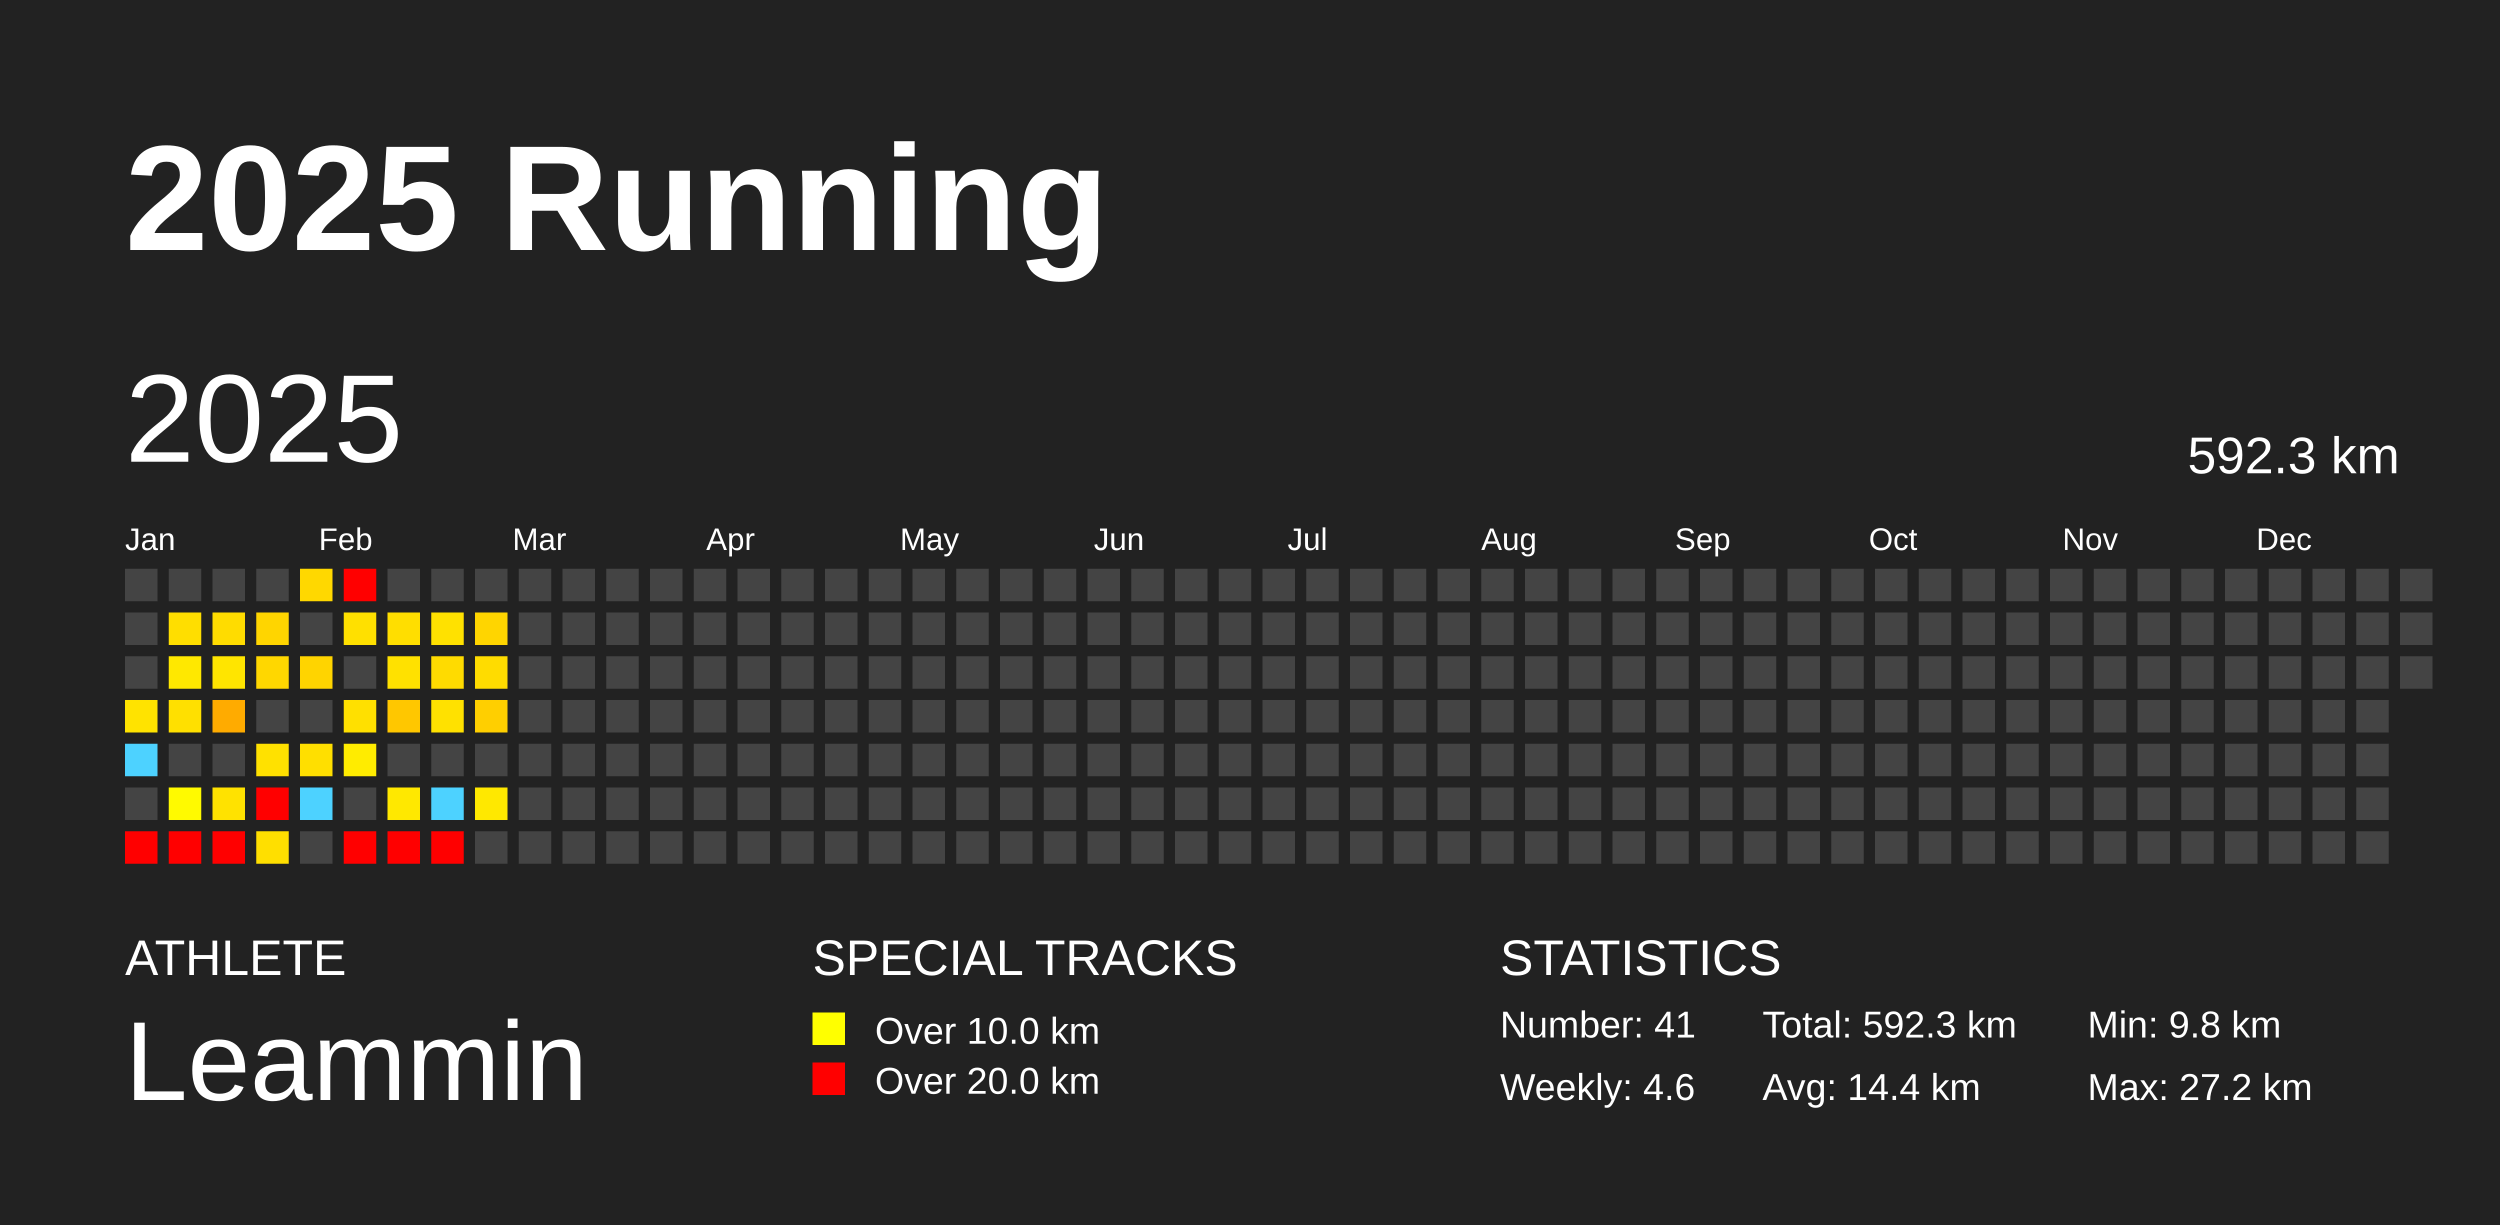
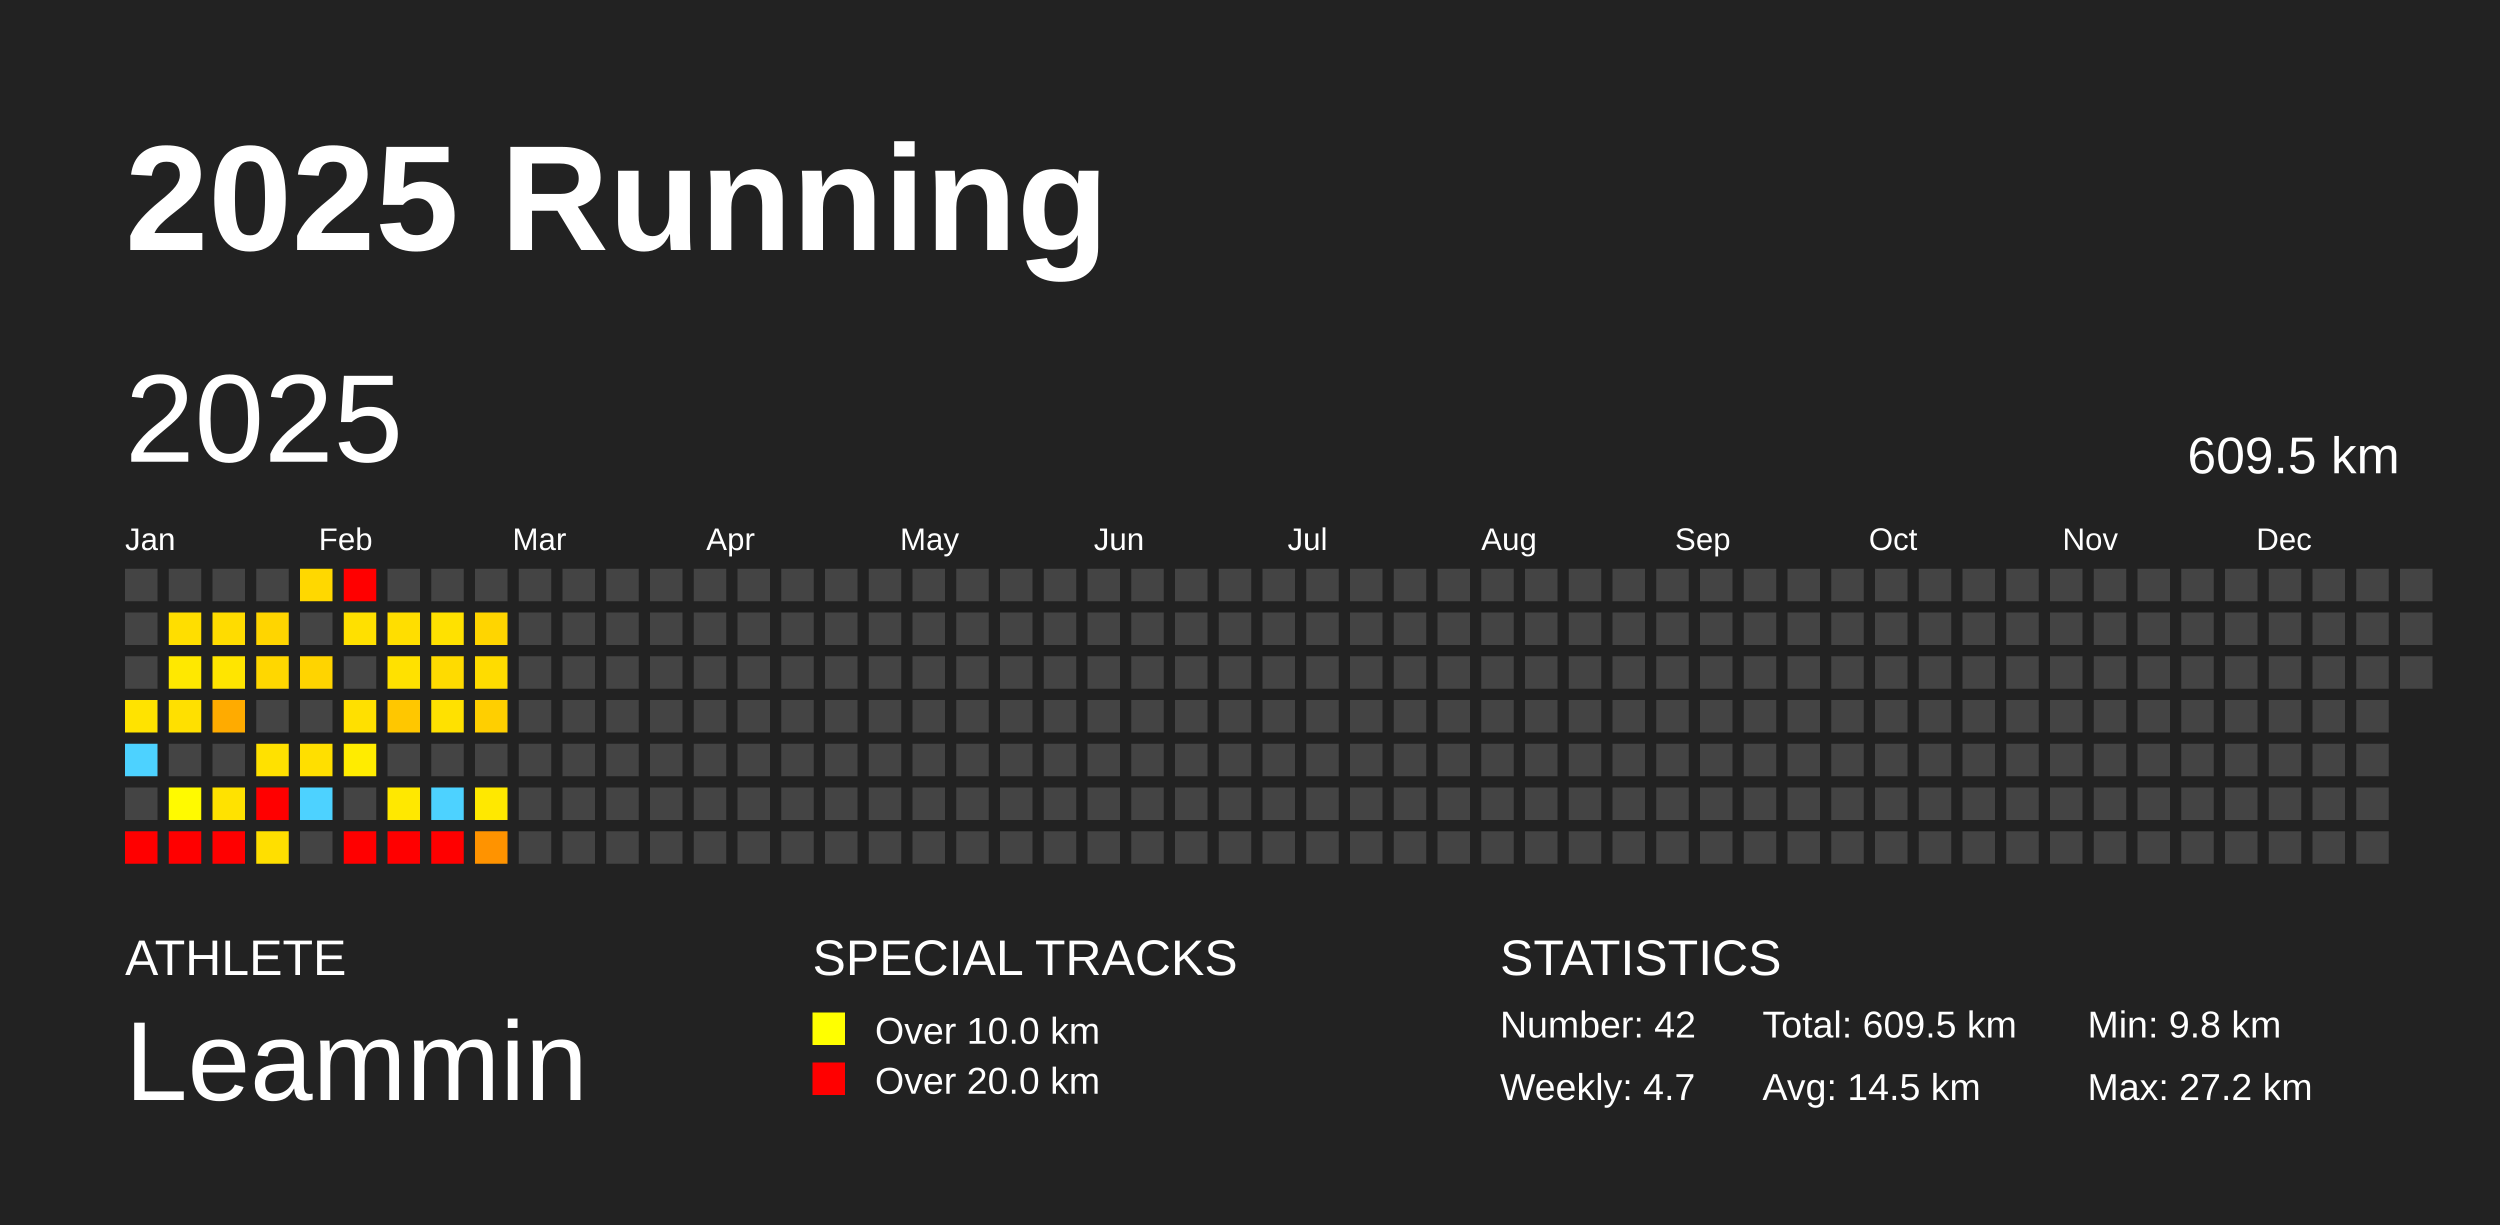
<svg xmlns="http://www.w3.org/2000/svg" baseProfile="full" height="98mm" version="1.1" viewBox="0,0,200,98" width="200mm">
  <defs />
  <rect fill="#222222" height="98" width="200" x="0" y="0" />
  <text fill="#FFFFFF" style="font-size:12px; font-family:Arial; font-weight:bold;" x="10" y="20">2025 Running</text>
  <text fill="#FFFFFF" style="font-size:4px; font-family:Arial" x="10" y="78">ATHLETE</text>
  <text fill="#FFFFFF" style="font-size:9px; font-family:Arial" x="10" y="88">Leammin</text>
  <text fill="#FFFFFF" style="font-size:4px; font-family:Arial" x="65" y="78">SPECIAL TRACKS</text>
  <rect fill="yellow" height="2.6" width="2.6" x="65" y="81" />
  <text fill="#FFFFFF" style="font-size:3px; font-family:Arial" x="70" y="83.5">Over 10.0 km</text>
  <rect fill="red" height="2.6" width="2.6" x="65" y="85" />
  <text fill="#FFFFFF" style="font-size:3px; font-family:Arial" x="70" y="87.5">Over 20.0 km</text>
  <text fill="#FFFFFF" style="font-size:4px; font-family:Arial" x="120" y="78">STATISTICS</text>
-   <text fill="#FFFFFF" style="font-size:3px; font-family:Arial" x="120" y="83">Number: 41</text>
-   <text fill="#FFFFFF" style="font-size:3px; font-family:Arial" x="120" y="88">Weekly: 4.6</text>
-   <text fill="#FFFFFF" style="font-size:3px; font-family:Arial" x="141" y="83">Total: 592.3 km</text>
-   <text fill="#FFFFFF" style="font-size:3px; font-family:Arial" x="141" y="88">Avg: 14.4 km</text>
+   <text fill="#FFFFFF" style="font-size:3px; font-family:Arial" x="120" y="83">Number: 42</text>
+   <text fill="#FFFFFF" style="font-size:3px; font-family:Arial" x="120" y="88">Weekly: 4.7</text>
+   <text fill="#FFFFFF" style="font-size:3px; font-family:Arial" x="141" y="83">Total: 609.5 km</text>
+   <text fill="#FFFFFF" style="font-size:3px; font-family:Arial" x="141" y="88">Avg: 14.5 km</text>
  <text fill="#FFFFFF" style="font-size:3px; font-family:Arial" x="167" y="83">Min: 9.8 km</text>
  <text fill="#FFFFFF" style="font-size:3px; font-family:Arial" x="167" y="88">Max: 27.2 km</text>
  <text dominant-baseline="hanging" fill="#FFFFFF" style="font-size:10.0px; font-family:Arial;" x="10" y="30">2025</text>
-   <text dominant-baseline="hanging" fill="#FFFFFF" style="font-size:4.125px; font-family:Arial;" x="175" y="35">592.3 km</text>
+   <text dominant-baseline="hanging" fill="#FFFFFF" style="font-size:4.125px; font-family:Arial;" x="175" y="35">609.5 km</text>
  <text fill="#FFFFFF" style="font-size:2.5px; font-family:Arial" x="10.0" y="44">Jan</text>
  <text fill="#FFFFFF" style="font-size:2.5px; font-family:Arial" x="25.5" y="44">Feb</text>
  <text fill="#FFFFFF" style="font-size:2.5px; font-family:Arial" x="41.0" y="44">Mar</text>
  <text fill="#FFFFFF" style="font-size:2.5px; font-family:Arial" x="56.5" y="44">Apr</text>
  <text fill="#FFFFFF" style="font-size:2.5px; font-family:Arial" x="72.0" y="44">May</text>
  <text fill="#FFFFFF" style="font-size:2.5px; font-family:Arial" x="87.5" y="44">Jun</text>
  <text fill="#FFFFFF" style="font-size:2.5px; font-family:Arial" x="103.0" y="44">Jul</text>
  <text fill="#FFFFFF" style="font-size:2.5px; font-family:Arial" x="118.5" y="44">Aug</text>
  <text fill="#FFFFFF" style="font-size:2.5px; font-family:Arial" x="134.0" y="44">Sep</text>
  <text fill="#FFFFFF" style="font-size:2.5px; font-family:Arial" x="149.5" y="44">Oct</text>
  <text fill="#FFFFFF" style="font-size:2.5px; font-family:Arial" x="165.0" y="44">Nov</text>
  <text fill="#FFFFFF" style="font-size:2.5px; font-family:Arial" x="180.5" y="44">Dec</text>
  <rect fill="#444444" height="2.6" width="2.6" x="10.0" y="45.5" />
  <rect fill="#444444" height="2.6" width="2.6" x="10.0" y="49.0" />
  <rect fill="#444444" height="2.6" width="2.6" x="10.0" y="52.5" />
  <rect fill="#ffe300" height="2.6" width="2.6" x="10.0" y="56.0" />
  <rect fill="#4dd2ff" height="2.6" width="2.6" x="10.0" y="59.5" />
  <rect fill="#444444" height="2.6" width="2.6" x="10.0" y="63.0" />
  <rect fill="red" height="2.6" width="2.6" x="10.0" y="66.5" />
  <rect fill="#444444" height="2.6" width="2.6" x="13.5" y="45.5" />
  <rect fill="#ffde00" height="2.6" width="2.6" x="13.5" y="49.0" />
  <rect fill="#ffe800" height="2.6" width="2.6" x="13.5" y="52.5" />
  <rect fill="#ffe000" height="2.6" width="2.6" x="13.5" y="56.0" />
  <rect fill="#444444" height="2.6" width="2.6" x="13.5" y="59.5" />
  <rect fill="#fffa00" height="2.6" width="2.6" x="13.5" y="63.0" />
  <rect fill="red" height="2.6" width="2.6" x="13.5" y="66.5" />
  <rect fill="#444444" height="2.6" width="2.6" x="17.0" y="45.5" />
  <rect fill="#ffdc00" height="2.6" width="2.6" x="17.0" y="49.0" />
  <rect fill="#ffe500" height="2.6" width="2.6" x="17.0" y="52.5" />
  <rect fill="#ffab00" height="2.6" width="2.6" x="17.0" y="56.0" />
  <rect fill="#444444" height="2.6" width="2.6" x="17.0" y="59.5" />
  <rect fill="#ffe200" height="2.6" width="2.6" x="17.0" y="63.0" />
  <rect fill="red" height="2.6" width="2.6" x="17.0" y="66.5" />
  <rect fill="#444444" height="2.6" width="2.6" x="20.5" y="45.5" />
  <rect fill="#ffd500" height="2.6" width="2.6" x="20.5" y="49.0" />
  <rect fill="#ffd700" height="2.6" width="2.6" x="20.5" y="52.5" />
  <rect fill="#444444" height="2.6" width="2.6" x="20.5" y="56.0" />
  <rect fill="#ffe100" height="2.6" width="2.6" x="20.5" y="59.5" />
  <rect fill="red" height="2.6" width="2.6" x="20.5" y="63.0" />
  <rect fill="#ffdf00" height="2.6" width="2.6" x="20.5" y="66.5" />
  <rect fill="#ffd800" height="2.6" width="2.6" x="24.0" y="45.5" />
  <rect fill="#444444" height="2.6" width="2.6" x="24.0" y="49.0" />
  <rect fill="#ffd400" height="2.6" width="2.6" x="24.0" y="52.5" />
  <rect fill="#444444" height="2.6" width="2.6" x="24.0" y="56.0" />
  <rect fill="#ffdf00" height="2.6" width="2.6" x="24.0" y="59.5" />
  <rect fill="#4dd2ff" height="2.6" width="2.6" x="24.0" y="63.0" />
  <rect fill="#444444" height="2.6" width="2.6" x="24.0" y="66.5" />
  <rect fill="red" height="2.6" width="2.6" x="27.5" y="45.5" />
  <rect fill="#ffe000" height="2.6" width="2.6" x="27.5" y="49.0" />
  <rect fill="#444444" height="2.6" width="2.6" x="27.5" y="52.5" />
  <rect fill="#ffe000" height="2.6" width="2.6" x="27.5" y="56.0" />
  <rect fill="#ffec00" height="2.6" width="2.6" x="27.5" y="59.5" />
  <rect fill="#444444" height="2.6" width="2.6" x="27.5" y="63.0" />
  <rect fill="red" height="2.6" width="2.6" x="27.5" y="66.5" />
  <rect fill="#444444" height="2.6" width="2.6" x="31.0" y="45.5" />
  <rect fill="#ffde00" height="2.6" width="2.6" x="31.0" y="49.0" />
  <rect fill="#ffe100" height="2.6" width="2.6" x="31.0" y="52.5" />
  <rect fill="#ffc700" height="2.6" width="2.6" x="31.0" y="56.0" />
  <rect fill="#444444" height="2.6" width="2.6" x="31.0" y="59.5" />
  <rect fill="#ffe800" height="2.6" width="2.6" x="31.0" y="63.0" />
  <rect fill="red" height="2.6" width="2.6" x="31.0" y="66.5" />
  <rect fill="#444444" height="2.6" width="2.6" x="34.5" y="45.5" />
  <rect fill="#ffe100" height="2.6" width="2.6" x="34.5" y="49.0" />
  <rect fill="#ffdb00" height="2.6" width="2.6" x="34.5" y="52.5" />
  <rect fill="#ffe100" height="2.6" width="2.6" x="34.5" y="56.0" />
  <rect fill="#444444" height="2.6" width="2.6" x="34.5" y="59.5" />
  <rect fill="#4dd2ff" height="2.6" width="2.6" x="34.5" y="63.0" />
  <rect fill="red" height="2.6" width="2.6" x="34.5" y="66.5" />
  <rect fill="#444444" height="2.6" width="2.6" x="38.0" y="45.5" />
  <rect fill="#ffd500" height="2.6" width="2.6" x="38.0" y="49.0" />
  <rect fill="#ffdc00" height="2.6" width="2.6" x="38.0" y="52.5" />
  <rect fill="#ffcf00" height="2.6" width="2.6" x="38.0" y="56.0" />
  <rect fill="#444444" height="2.6" width="2.6" x="38.0" y="59.5" />
  <rect fill="#ffe800" height="2.6" width="2.6" x="38.0" y="63.0" />
-   <rect fill="#444444" height="2.6" width="2.6" x="38.0" y="66.5" />
+   <rect fill="#ff9300" height="2.6" width="2.6" x="38.0" y="66.5" />
  <rect fill="#444444" height="2.6" width="2.6" x="41.5" y="45.5" />
  <rect fill="#444444" height="2.6" width="2.6" x="41.5" y="49.0" />
  <rect fill="#444444" height="2.6" width="2.6" x="41.5" y="52.5" />
  <rect fill="#444444" height="2.6" width="2.6" x="41.5" y="56.0" />
  <rect fill="#444444" height="2.6" width="2.6" x="41.5" y="59.5" />
  <rect fill="#444444" height="2.6" width="2.6" x="41.5" y="63.0" />
  <rect fill="#444444" height="2.6" width="2.6" x="41.5" y="66.5" />
  <rect fill="#444444" height="2.6" width="2.6" x="45.0" y="45.5" />
  <rect fill="#444444" height="2.6" width="2.6" x="45.0" y="49.0" />
  <rect fill="#444444" height="2.6" width="2.6" x="45.0" y="52.5" />
  <rect fill="#444444" height="2.6" width="2.6" x="45.0" y="56.0" />
  <rect fill="#444444" height="2.6" width="2.6" x="45.0" y="59.5" />
  <rect fill="#444444" height="2.6" width="2.6" x="45.0" y="63.0" />
  <rect fill="#444444" height="2.6" width="2.6" x="45.0" y="66.5" />
  <rect fill="#444444" height="2.6" width="2.6" x="48.5" y="45.5" />
  <rect fill="#444444" height="2.6" width="2.6" x="48.5" y="49.0" />
  <rect fill="#444444" height="2.6" width="2.6" x="48.5" y="52.5" />
  <rect fill="#444444" height="2.6" width="2.6" x="48.5" y="56.0" />
  <rect fill="#444444" height="2.6" width="2.6" x="48.5" y="59.5" />
  <rect fill="#444444" height="2.6" width="2.6" x="48.5" y="63.0" />
  <rect fill="#444444" height="2.6" width="2.6" x="48.5" y="66.5" />
  <rect fill="#444444" height="2.6" width="2.6" x="52.0" y="45.5" />
  <rect fill="#444444" height="2.6" width="2.6" x="52.0" y="49.0" />
  <rect fill="#444444" height="2.6" width="2.6" x="52.0" y="52.5" />
  <rect fill="#444444" height="2.6" width="2.6" x="52.0" y="56.0" />
  <rect fill="#444444" height="2.6" width="2.6" x="52.0" y="59.5" />
  <rect fill="#444444" height="2.6" width="2.6" x="52.0" y="63.0" />
  <rect fill="#444444" height="2.6" width="2.6" x="52.0" y="66.5" />
  <rect fill="#444444" height="2.6" width="2.6" x="55.5" y="45.5" />
  <rect fill="#444444" height="2.6" width="2.6" x="55.5" y="49.0" />
  <rect fill="#444444" height="2.6" width="2.6" x="55.5" y="52.5" />
  <rect fill="#444444" height="2.6" width="2.6" x="55.5" y="56.0" />
  <rect fill="#444444" height="2.6" width="2.6" x="55.5" y="59.5" />
  <rect fill="#444444" height="2.6" width="2.6" x="55.5" y="63.0" />
  <rect fill="#444444" height="2.6" width="2.6" x="55.5" y="66.5" />
  <rect fill="#444444" height="2.6" width="2.6" x="59.0" y="45.5" />
  <rect fill="#444444" height="2.6" width="2.6" x="59.0" y="49.0" />
  <rect fill="#444444" height="2.6" width="2.6" x="59.0" y="52.5" />
  <rect fill="#444444" height="2.6" width="2.6" x="59.0" y="56.0" />
  <rect fill="#444444" height="2.6" width="2.6" x="59.0" y="59.5" />
  <rect fill="#444444" height="2.6" width="2.6" x="59.0" y="63.0" />
  <rect fill="#444444" height="2.6" width="2.6" x="59.0" y="66.5" />
  <rect fill="#444444" height="2.6" width="2.6" x="62.5" y="45.5" />
  <rect fill="#444444" height="2.6" width="2.6" x="62.5" y="49.0" />
  <rect fill="#444444" height="2.6" width="2.6" x="62.5" y="52.5" />
  <rect fill="#444444" height="2.6" width="2.6" x="62.5" y="56.0" />
  <rect fill="#444444" height="2.6" width="2.6" x="62.5" y="59.5" />
  <rect fill="#444444" height="2.6" width="2.6" x="62.5" y="63.0" />
  <rect fill="#444444" height="2.6" width="2.6" x="62.5" y="66.5" />
  <rect fill="#444444" height="2.6" width="2.6" x="66.0" y="45.5" />
  <rect fill="#444444" height="2.6" width="2.6" x="66.0" y="49.0" />
  <rect fill="#444444" height="2.6" width="2.6" x="66.0" y="52.5" />
  <rect fill="#444444" height="2.6" width="2.6" x="66.0" y="56.0" />
  <rect fill="#444444" height="2.6" width="2.6" x="66.0" y="59.5" />
  <rect fill="#444444" height="2.6" width="2.6" x="66.0" y="63.0" />
  <rect fill="#444444" height="2.6" width="2.6" x="66.0" y="66.5" />
  <rect fill="#444444" height="2.6" width="2.6" x="69.5" y="45.5" />
  <rect fill="#444444" height="2.6" width="2.6" x="69.5" y="49.0" />
  <rect fill="#444444" height="2.6" width="2.6" x="69.5" y="52.5" />
  <rect fill="#444444" height="2.6" width="2.6" x="69.5" y="56.0" />
  <rect fill="#444444" height="2.6" width="2.6" x="69.5" y="59.5" />
  <rect fill="#444444" height="2.6" width="2.6" x="69.5" y="63.0" />
  <rect fill="#444444" height="2.6" width="2.6" x="69.5" y="66.5" />
  <rect fill="#444444" height="2.6" width="2.6" x="73.0" y="45.5" />
  <rect fill="#444444" height="2.6" width="2.6" x="73.0" y="49.0" />
  <rect fill="#444444" height="2.6" width="2.6" x="73.0" y="52.5" />
  <rect fill="#444444" height="2.6" width="2.6" x="73.0" y="56.0" />
  <rect fill="#444444" height="2.6" width="2.6" x="73.0" y="59.5" />
  <rect fill="#444444" height="2.6" width="2.6" x="73.0" y="63.0" />
  <rect fill="#444444" height="2.6" width="2.6" x="73.0" y="66.5" />
  <rect fill="#444444" height="2.6" width="2.6" x="76.5" y="45.5" />
  <rect fill="#444444" height="2.6" width="2.6" x="76.5" y="49.0" />
  <rect fill="#444444" height="2.6" width="2.6" x="76.5" y="52.5" />
  <rect fill="#444444" height="2.6" width="2.6" x="76.5" y="56.0" />
  <rect fill="#444444" height="2.6" width="2.6" x="76.5" y="59.5" />
  <rect fill="#444444" height="2.6" width="2.6" x="76.5" y="63.0" />
  <rect fill="#444444" height="2.6" width="2.6" x="76.5" y="66.5" />
  <rect fill="#444444" height="2.6" width="2.6" x="80.0" y="45.5" />
  <rect fill="#444444" height="2.6" width="2.6" x="80.0" y="49.0" />
  <rect fill="#444444" height="2.6" width="2.6" x="80.0" y="52.5" />
  <rect fill="#444444" height="2.6" width="2.6" x="80.0" y="56.0" />
  <rect fill="#444444" height="2.6" width="2.6" x="80.0" y="59.5" />
  <rect fill="#444444" height="2.6" width="2.6" x="80.0" y="63.0" />
  <rect fill="#444444" height="2.6" width="2.6" x="80.0" y="66.5" />
  <rect fill="#444444" height="2.6" width="2.6" x="83.5" y="45.5" />
  <rect fill="#444444" height="2.6" width="2.6" x="83.5" y="49.0" />
  <rect fill="#444444" height="2.6" width="2.6" x="83.5" y="52.5" />
  <rect fill="#444444" height="2.6" width="2.6" x="83.5" y="56.0" />
  <rect fill="#444444" height="2.6" width="2.6" x="83.5" y="59.5" />
  <rect fill="#444444" height="2.6" width="2.6" x="83.5" y="63.0" />
  <rect fill="#444444" height="2.6" width="2.6" x="83.5" y="66.5" />
  <rect fill="#444444" height="2.6" width="2.6" x="87.0" y="45.5" />
  <rect fill="#444444" height="2.6" width="2.6" x="87.0" y="49.0" />
  <rect fill="#444444" height="2.6" width="2.6" x="87.0" y="52.5" />
  <rect fill="#444444" height="2.6" width="2.6" x="87.0" y="56.0" />
  <rect fill="#444444" height="2.6" width="2.6" x="87.0" y="59.5" />
  <rect fill="#444444" height="2.6" width="2.6" x="87.0" y="63.0" />
  <rect fill="#444444" height="2.6" width="2.6" x="87.0" y="66.5" />
  <rect fill="#444444" height="2.6" width="2.6" x="90.5" y="45.5" />
  <rect fill="#444444" height="2.6" width="2.6" x="90.5" y="49.0" />
  <rect fill="#444444" height="2.6" width="2.6" x="90.5" y="52.5" />
  <rect fill="#444444" height="2.6" width="2.6" x="90.5" y="56.0" />
  <rect fill="#444444" height="2.6" width="2.6" x="90.5" y="59.5" />
  <rect fill="#444444" height="2.6" width="2.6" x="90.5" y="63.0" />
  <rect fill="#444444" height="2.6" width="2.6" x="90.5" y="66.5" />
  <rect fill="#444444" height="2.6" width="2.6" x="94.0" y="45.5" />
  <rect fill="#444444" height="2.6" width="2.6" x="94.0" y="49.0" />
  <rect fill="#444444" height="2.6" width="2.6" x="94.0" y="52.5" />
  <rect fill="#444444" height="2.6" width="2.6" x="94.0" y="56.0" />
  <rect fill="#444444" height="2.6" width="2.6" x="94.0" y="59.5" />
  <rect fill="#444444" height="2.6" width="2.6" x="94.0" y="63.0" />
  <rect fill="#444444" height="2.6" width="2.6" x="94.0" y="66.5" />
  <rect fill="#444444" height="2.6" width="2.6" x="97.5" y="45.5" />
  <rect fill="#444444" height="2.6" width="2.6" x="97.5" y="49.0" />
  <rect fill="#444444" height="2.6" width="2.6" x="97.5" y="52.5" />
  <rect fill="#444444" height="2.6" width="2.6" x="97.5" y="56.0" />
  <rect fill="#444444" height="2.6" width="2.6" x="97.5" y="59.5" />
  <rect fill="#444444" height="2.6" width="2.6" x="97.5" y="63.0" />
  <rect fill="#444444" height="2.6" width="2.6" x="97.5" y="66.5" />
  <rect fill="#444444" height="2.6" width="2.6" x="101.0" y="45.5" />
  <rect fill="#444444" height="2.6" width="2.6" x="101.0" y="49.0" />
  <rect fill="#444444" height="2.6" width="2.6" x="101.0" y="52.5" />
  <rect fill="#444444" height="2.6" width="2.6" x="101.0" y="56.0" />
  <rect fill="#444444" height="2.6" width="2.6" x="101.0" y="59.5" />
  <rect fill="#444444" height="2.6" width="2.6" x="101.0" y="63.0" />
  <rect fill="#444444" height="2.6" width="2.6" x="101.0" y="66.5" />
  <rect fill="#444444" height="2.6" width="2.6" x="104.5" y="45.5" />
  <rect fill="#444444" height="2.6" width="2.6" x="104.5" y="49.0" />
  <rect fill="#444444" height="2.6" width="2.6" x="104.5" y="52.5" />
  <rect fill="#444444" height="2.6" width="2.6" x="104.5" y="56.0" />
  <rect fill="#444444" height="2.6" width="2.6" x="104.5" y="59.5" />
  <rect fill="#444444" height="2.6" width="2.6" x="104.5" y="63.0" />
  <rect fill="#444444" height="2.6" width="2.6" x="104.5" y="66.5" />
  <rect fill="#444444" height="2.6" width="2.6" x="108.0" y="45.5" />
  <rect fill="#444444" height="2.6" width="2.6" x="108.0" y="49.0" />
  <rect fill="#444444" height="2.6" width="2.6" x="108.0" y="52.5" />
  <rect fill="#444444" height="2.6" width="2.6" x="108.0" y="56.0" />
  <rect fill="#444444" height="2.6" width="2.6" x="108.0" y="59.5" />
  <rect fill="#444444" height="2.6" width="2.6" x="108.0" y="63.0" />
  <rect fill="#444444" height="2.6" width="2.6" x="108.0" y="66.5" />
  <rect fill="#444444" height="2.6" width="2.6" x="111.5" y="45.5" />
  <rect fill="#444444" height="2.6" width="2.6" x="111.5" y="49.0" />
  <rect fill="#444444" height="2.6" width="2.6" x="111.5" y="52.5" />
  <rect fill="#444444" height="2.6" width="2.6" x="111.5" y="56.0" />
  <rect fill="#444444" height="2.6" width="2.6" x="111.5" y="59.5" />
  <rect fill="#444444" height="2.6" width="2.6" x="111.5" y="63.0" />
  <rect fill="#444444" height="2.6" width="2.6" x="111.5" y="66.5" />
  <rect fill="#444444" height="2.6" width="2.6" x="115.0" y="45.5" />
  <rect fill="#444444" height="2.6" width="2.6" x="115.0" y="49.0" />
  <rect fill="#444444" height="2.6" width="2.6" x="115.0" y="52.5" />
  <rect fill="#444444" height="2.6" width="2.6" x="115.0" y="56.0" />
  <rect fill="#444444" height="2.6" width="2.6" x="115.0" y="59.5" />
  <rect fill="#444444" height="2.6" width="2.6" x="115.0" y="63.0" />
  <rect fill="#444444" height="2.6" width="2.6" x="115.0" y="66.5" />
  <rect fill="#444444" height="2.6" width="2.6" x="118.5" y="45.5" />
  <rect fill="#444444" height="2.6" width="2.6" x="118.5" y="49.0" />
  <rect fill="#444444" height="2.6" width="2.6" x="118.5" y="52.5" />
  <rect fill="#444444" height="2.6" width="2.6" x="118.5" y="56.0" />
  <rect fill="#444444" height="2.6" width="2.6" x="118.5" y="59.5" />
  <rect fill="#444444" height="2.6" width="2.6" x="118.5" y="63.0" />
  <rect fill="#444444" height="2.6" width="2.6" x="118.5" y="66.5" />
  <rect fill="#444444" height="2.6" width="2.6" x="122.0" y="45.5" />
  <rect fill="#444444" height="2.6" width="2.6" x="122.0" y="49.0" />
  <rect fill="#444444" height="2.6" width="2.6" x="122.0" y="52.5" />
  <rect fill="#444444" height="2.6" width="2.6" x="122.0" y="56.0" />
  <rect fill="#444444" height="2.6" width="2.6" x="122.0" y="59.5" />
  <rect fill="#444444" height="2.6" width="2.6" x="122.0" y="63.0" />
  <rect fill="#444444" height="2.6" width="2.6" x="122.0" y="66.5" />
  <rect fill="#444444" height="2.6" width="2.6" x="125.5" y="45.5" />
  <rect fill="#444444" height="2.6" width="2.6" x="125.5" y="49.0" />
  <rect fill="#444444" height="2.6" width="2.6" x="125.5" y="52.5" />
  <rect fill="#444444" height="2.6" width="2.6" x="125.5" y="56.0" />
  <rect fill="#444444" height="2.6" width="2.6" x="125.5" y="59.5" />
  <rect fill="#444444" height="2.6" width="2.6" x="125.5" y="63.0" />
  <rect fill="#444444" height="2.6" width="2.6" x="125.5" y="66.5" />
  <rect fill="#444444" height="2.6" width="2.6" x="129.0" y="45.5" />
  <rect fill="#444444" height="2.6" width="2.6" x="129.0" y="49.0" />
  <rect fill="#444444" height="2.6" width="2.6" x="129.0" y="52.5" />
  <rect fill="#444444" height="2.6" width="2.6" x="129.0" y="56.0" />
  <rect fill="#444444" height="2.6" width="2.6" x="129.0" y="59.5" />
  <rect fill="#444444" height="2.6" width="2.6" x="129.0" y="63.0" />
  <rect fill="#444444" height="2.6" width="2.6" x="129.0" y="66.5" />
  <rect fill="#444444" height="2.6" width="2.6" x="132.5" y="45.5" />
  <rect fill="#444444" height="2.6" width="2.6" x="132.5" y="49.0" />
  <rect fill="#444444" height="2.6" width="2.6" x="132.5" y="52.5" />
  <rect fill="#444444" height="2.6" width="2.6" x="132.5" y="56.0" />
  <rect fill="#444444" height="2.6" width="2.6" x="132.5" y="59.5" />
  <rect fill="#444444" height="2.6" width="2.6" x="132.5" y="63.0" />
  <rect fill="#444444" height="2.6" width="2.6" x="132.5" y="66.5" />
  <rect fill="#444444" height="2.6" width="2.6" x="136.0" y="45.5" />
  <rect fill="#444444" height="2.6" width="2.6" x="136.0" y="49.0" />
  <rect fill="#444444" height="2.6" width="2.6" x="136.0" y="52.5" />
  <rect fill="#444444" height="2.6" width="2.6" x="136.0" y="56.0" />
  <rect fill="#444444" height="2.6" width="2.6" x="136.0" y="59.5" />
  <rect fill="#444444" height="2.6" width="2.6" x="136.0" y="63.0" />
  <rect fill="#444444" height="2.6" width="2.6" x="136.0" y="66.5" />
  <rect fill="#444444" height="2.6" width="2.6" x="139.5" y="45.5" />
  <rect fill="#444444" height="2.6" width="2.6" x="139.5" y="49.0" />
  <rect fill="#444444" height="2.6" width="2.6" x="139.5" y="52.5" />
  <rect fill="#444444" height="2.6" width="2.6" x="139.5" y="56.0" />
  <rect fill="#444444" height="2.6" width="2.6" x="139.5" y="59.5" />
  <rect fill="#444444" height="2.6" width="2.6" x="139.5" y="63.0" />
  <rect fill="#444444" height="2.6" width="2.6" x="139.5" y="66.5" />
  <rect fill="#444444" height="2.6" width="2.6" x="143.0" y="45.5" />
  <rect fill="#444444" height="2.6" width="2.6" x="143.0" y="49.0" />
  <rect fill="#444444" height="2.6" width="2.6" x="143.0" y="52.5" />
  <rect fill="#444444" height="2.6" width="2.6" x="143.0" y="56.0" />
  <rect fill="#444444" height="2.6" width="2.6" x="143.0" y="59.5" />
  <rect fill="#444444" height="2.6" width="2.6" x="143.0" y="63.0" />
  <rect fill="#444444" height="2.6" width="2.6" x="143.0" y="66.5" />
  <rect fill="#444444" height="2.6" width="2.6" x="146.5" y="45.5" />
  <rect fill="#444444" height="2.6" width="2.6" x="146.5" y="49.0" />
  <rect fill="#444444" height="2.6" width="2.6" x="146.5" y="52.5" />
  <rect fill="#444444" height="2.6" width="2.6" x="146.5" y="56.0" />
  <rect fill="#444444" height="2.6" width="2.6" x="146.5" y="59.5" />
  <rect fill="#444444" height="2.6" width="2.6" x="146.5" y="63.0" />
  <rect fill="#444444" height="2.6" width="2.6" x="146.5" y="66.5" />
  <rect fill="#444444" height="2.6" width="2.6" x="150.0" y="45.5" />
  <rect fill="#444444" height="2.6" width="2.6" x="150.0" y="49.0" />
  <rect fill="#444444" height="2.6" width="2.6" x="150.0" y="52.5" />
  <rect fill="#444444" height="2.6" width="2.6" x="150.0" y="56.0" />
  <rect fill="#444444" height="2.6" width="2.6" x="150.0" y="59.5" />
  <rect fill="#444444" height="2.6" width="2.6" x="150.0" y="63.0" />
  <rect fill="#444444" height="2.6" width="2.6" x="150.0" y="66.5" />
  <rect fill="#444444" height="2.6" width="2.6" x="153.5" y="45.5" />
  <rect fill="#444444" height="2.6" width="2.6" x="153.5" y="49.0" />
  <rect fill="#444444" height="2.6" width="2.6" x="153.5" y="52.5" />
  <rect fill="#444444" height="2.6" width="2.6" x="153.5" y="56.0" />
  <rect fill="#444444" height="2.6" width="2.6" x="153.5" y="59.5" />
  <rect fill="#444444" height="2.6" width="2.6" x="153.5" y="63.0" />
  <rect fill="#444444" height="2.6" width="2.6" x="153.5" y="66.5" />
  <rect fill="#444444" height="2.6" width="2.6" x="157.0" y="45.5" />
  <rect fill="#444444" height="2.6" width="2.6" x="157.0" y="49.0" />
  <rect fill="#444444" height="2.6" width="2.6" x="157.0" y="52.5" />
  <rect fill="#444444" height="2.6" width="2.6" x="157.0" y="56.0" />
  <rect fill="#444444" height="2.6" width="2.6" x="157.0" y="59.5" />
  <rect fill="#444444" height="2.6" width="2.6" x="157.0" y="63.0" />
  <rect fill="#444444" height="2.6" width="2.6" x="157.0" y="66.5" />
  <rect fill="#444444" height="2.6" width="2.6" x="160.5" y="45.5" />
  <rect fill="#444444" height="2.6" width="2.6" x="160.5" y="49.0" />
  <rect fill="#444444" height="2.6" width="2.6" x="160.5" y="52.5" />
  <rect fill="#444444" height="2.6" width="2.6" x="160.5" y="56.0" />
  <rect fill="#444444" height="2.6" width="2.6" x="160.5" y="59.5" />
  <rect fill="#444444" height="2.6" width="2.6" x="160.5" y="63.0" />
  <rect fill="#444444" height="2.6" width="2.6" x="160.5" y="66.5" />
  <rect fill="#444444" height="2.6" width="2.6" x="164.0" y="45.5" />
  <rect fill="#444444" height="2.6" width="2.6" x="164.0" y="49.0" />
  <rect fill="#444444" height="2.6" width="2.6" x="164.0" y="52.5" />
  <rect fill="#444444" height="2.6" width="2.6" x="164.0" y="56.0" />
  <rect fill="#444444" height="2.6" width="2.6" x="164.0" y="59.5" />
  <rect fill="#444444" height="2.6" width="2.6" x="164.0" y="63.0" />
  <rect fill="#444444" height="2.6" width="2.6" x="164.0" y="66.5" />
  <rect fill="#444444" height="2.6" width="2.6" x="167.5" y="45.5" />
  <rect fill="#444444" height="2.6" width="2.6" x="167.5" y="49.0" />
  <rect fill="#444444" height="2.6" width="2.6" x="167.5" y="52.5" />
  <rect fill="#444444" height="2.6" width="2.6" x="167.5" y="56.0" />
  <rect fill="#444444" height="2.6" width="2.6" x="167.5" y="59.5" />
  <rect fill="#444444" height="2.6" width="2.6" x="167.5" y="63.0" />
  <rect fill="#444444" height="2.6" width="2.6" x="167.5" y="66.5" />
  <rect fill="#444444" height="2.6" width="2.6" x="171.0" y="45.5" />
  <rect fill="#444444" height="2.6" width="2.6" x="171.0" y="49.0" />
  <rect fill="#444444" height="2.6" width="2.6" x="171.0" y="52.5" />
  <rect fill="#444444" height="2.6" width="2.6" x="171.0" y="56.0" />
  <rect fill="#444444" height="2.6" width="2.6" x="171.0" y="59.5" />
  <rect fill="#444444" height="2.6" width="2.6" x="171.0" y="63.0" />
  <rect fill="#444444" height="2.6" width="2.6" x="171.0" y="66.5" />
  <rect fill="#444444" height="2.6" width="2.6" x="174.5" y="45.5" />
  <rect fill="#444444" height="2.6" width="2.6" x="174.5" y="49.0" />
  <rect fill="#444444" height="2.6" width="2.6" x="174.5" y="52.5" />
  <rect fill="#444444" height="2.6" width="2.6" x="174.5" y="56.0" />
  <rect fill="#444444" height="2.6" width="2.6" x="174.5" y="59.5" />
  <rect fill="#444444" height="2.6" width="2.6" x="174.5" y="63.0" />
  <rect fill="#444444" height="2.6" width="2.6" x="174.5" y="66.5" />
  <rect fill="#444444" height="2.6" width="2.6" x="178.0" y="45.5" />
  <rect fill="#444444" height="2.6" width="2.6" x="178.0" y="49.0" />
  <rect fill="#444444" height="2.6" width="2.6" x="178.0" y="52.5" />
  <rect fill="#444444" height="2.6" width="2.6" x="178.0" y="56.0" />
  <rect fill="#444444" height="2.6" width="2.6" x="178.0" y="59.5" />
  <rect fill="#444444" height="2.6" width="2.6" x="178.0" y="63.0" />
  <rect fill="#444444" height="2.6" width="2.6" x="178.0" y="66.5" />
  <rect fill="#444444" height="2.6" width="2.6" x="181.5" y="45.5" />
  <rect fill="#444444" height="2.6" width="2.6" x="181.5" y="49.0" />
  <rect fill="#444444" height="2.6" width="2.6" x="181.5" y="52.5" />
  <rect fill="#444444" height="2.6" width="2.6" x="181.5" y="56.0" />
  <rect fill="#444444" height="2.6" width="2.6" x="181.5" y="59.5" />
  <rect fill="#444444" height="2.6" width="2.6" x="181.5" y="63.0" />
  <rect fill="#444444" height="2.6" width="2.6" x="181.5" y="66.5" />
  <rect fill="#444444" height="2.6" width="2.6" x="185.0" y="45.5" />
  <rect fill="#444444" height="2.6" width="2.6" x="185.0" y="49.0" />
  <rect fill="#444444" height="2.6" width="2.6" x="185.0" y="52.5" />
  <rect fill="#444444" height="2.6" width="2.6" x="185.0" y="56.0" />
  <rect fill="#444444" height="2.6" width="2.6" x="185.0" y="59.5" />
  <rect fill="#444444" height="2.6" width="2.6" x="185.0" y="63.0" />
  <rect fill="#444444" height="2.6" width="2.6" x="185.0" y="66.5" />
  <rect fill="#444444" height="2.6" width="2.6" x="188.5" y="45.5" />
  <rect fill="#444444" height="2.6" width="2.6" x="188.5" y="49.0" />
  <rect fill="#444444" height="2.6" width="2.6" x="188.5" y="52.5" />
  <rect fill="#444444" height="2.6" width="2.6" x="188.5" y="56.0" />
  <rect fill="#444444" height="2.6" width="2.6" x="188.5" y="59.5" />
  <rect fill="#444444" height="2.6" width="2.6" x="188.5" y="63.0" />
  <rect fill="#444444" height="2.6" width="2.6" x="188.5" y="66.5" />
  <rect fill="#444444" height="2.6" width="2.6" x="192.0" y="45.5" />
  <rect fill="#444444" height="2.6" width="2.6" x="192.0" y="49.0" />
  <rect fill="#444444" height="2.6" width="2.6" x="192.0" y="52.5" />
</svg>
